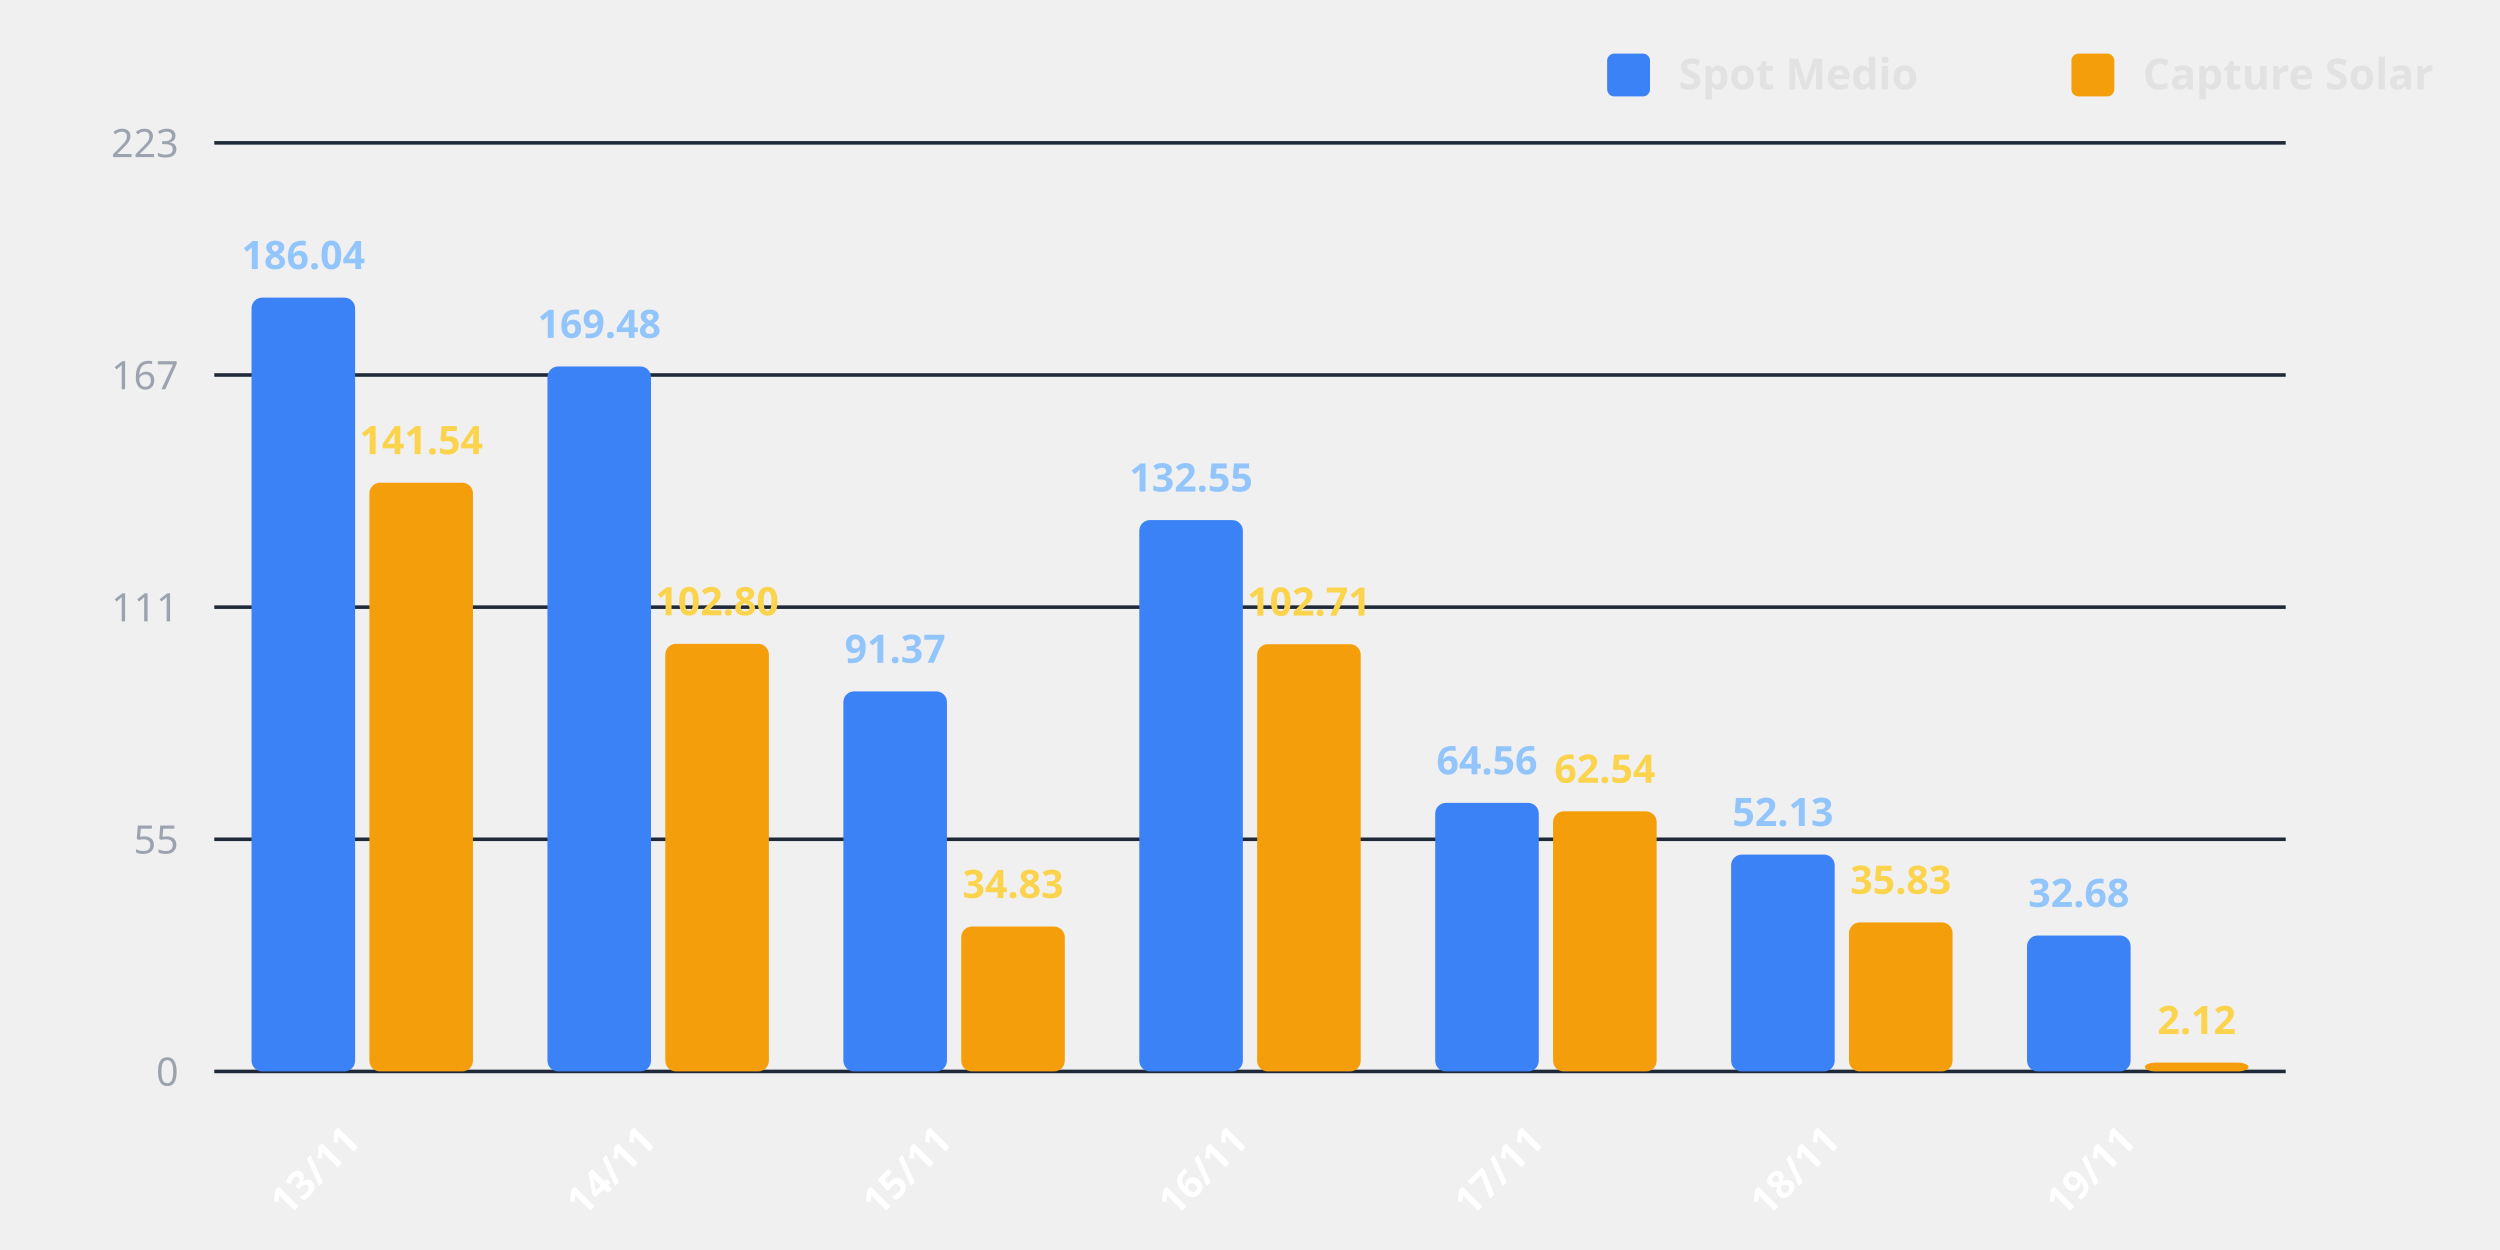
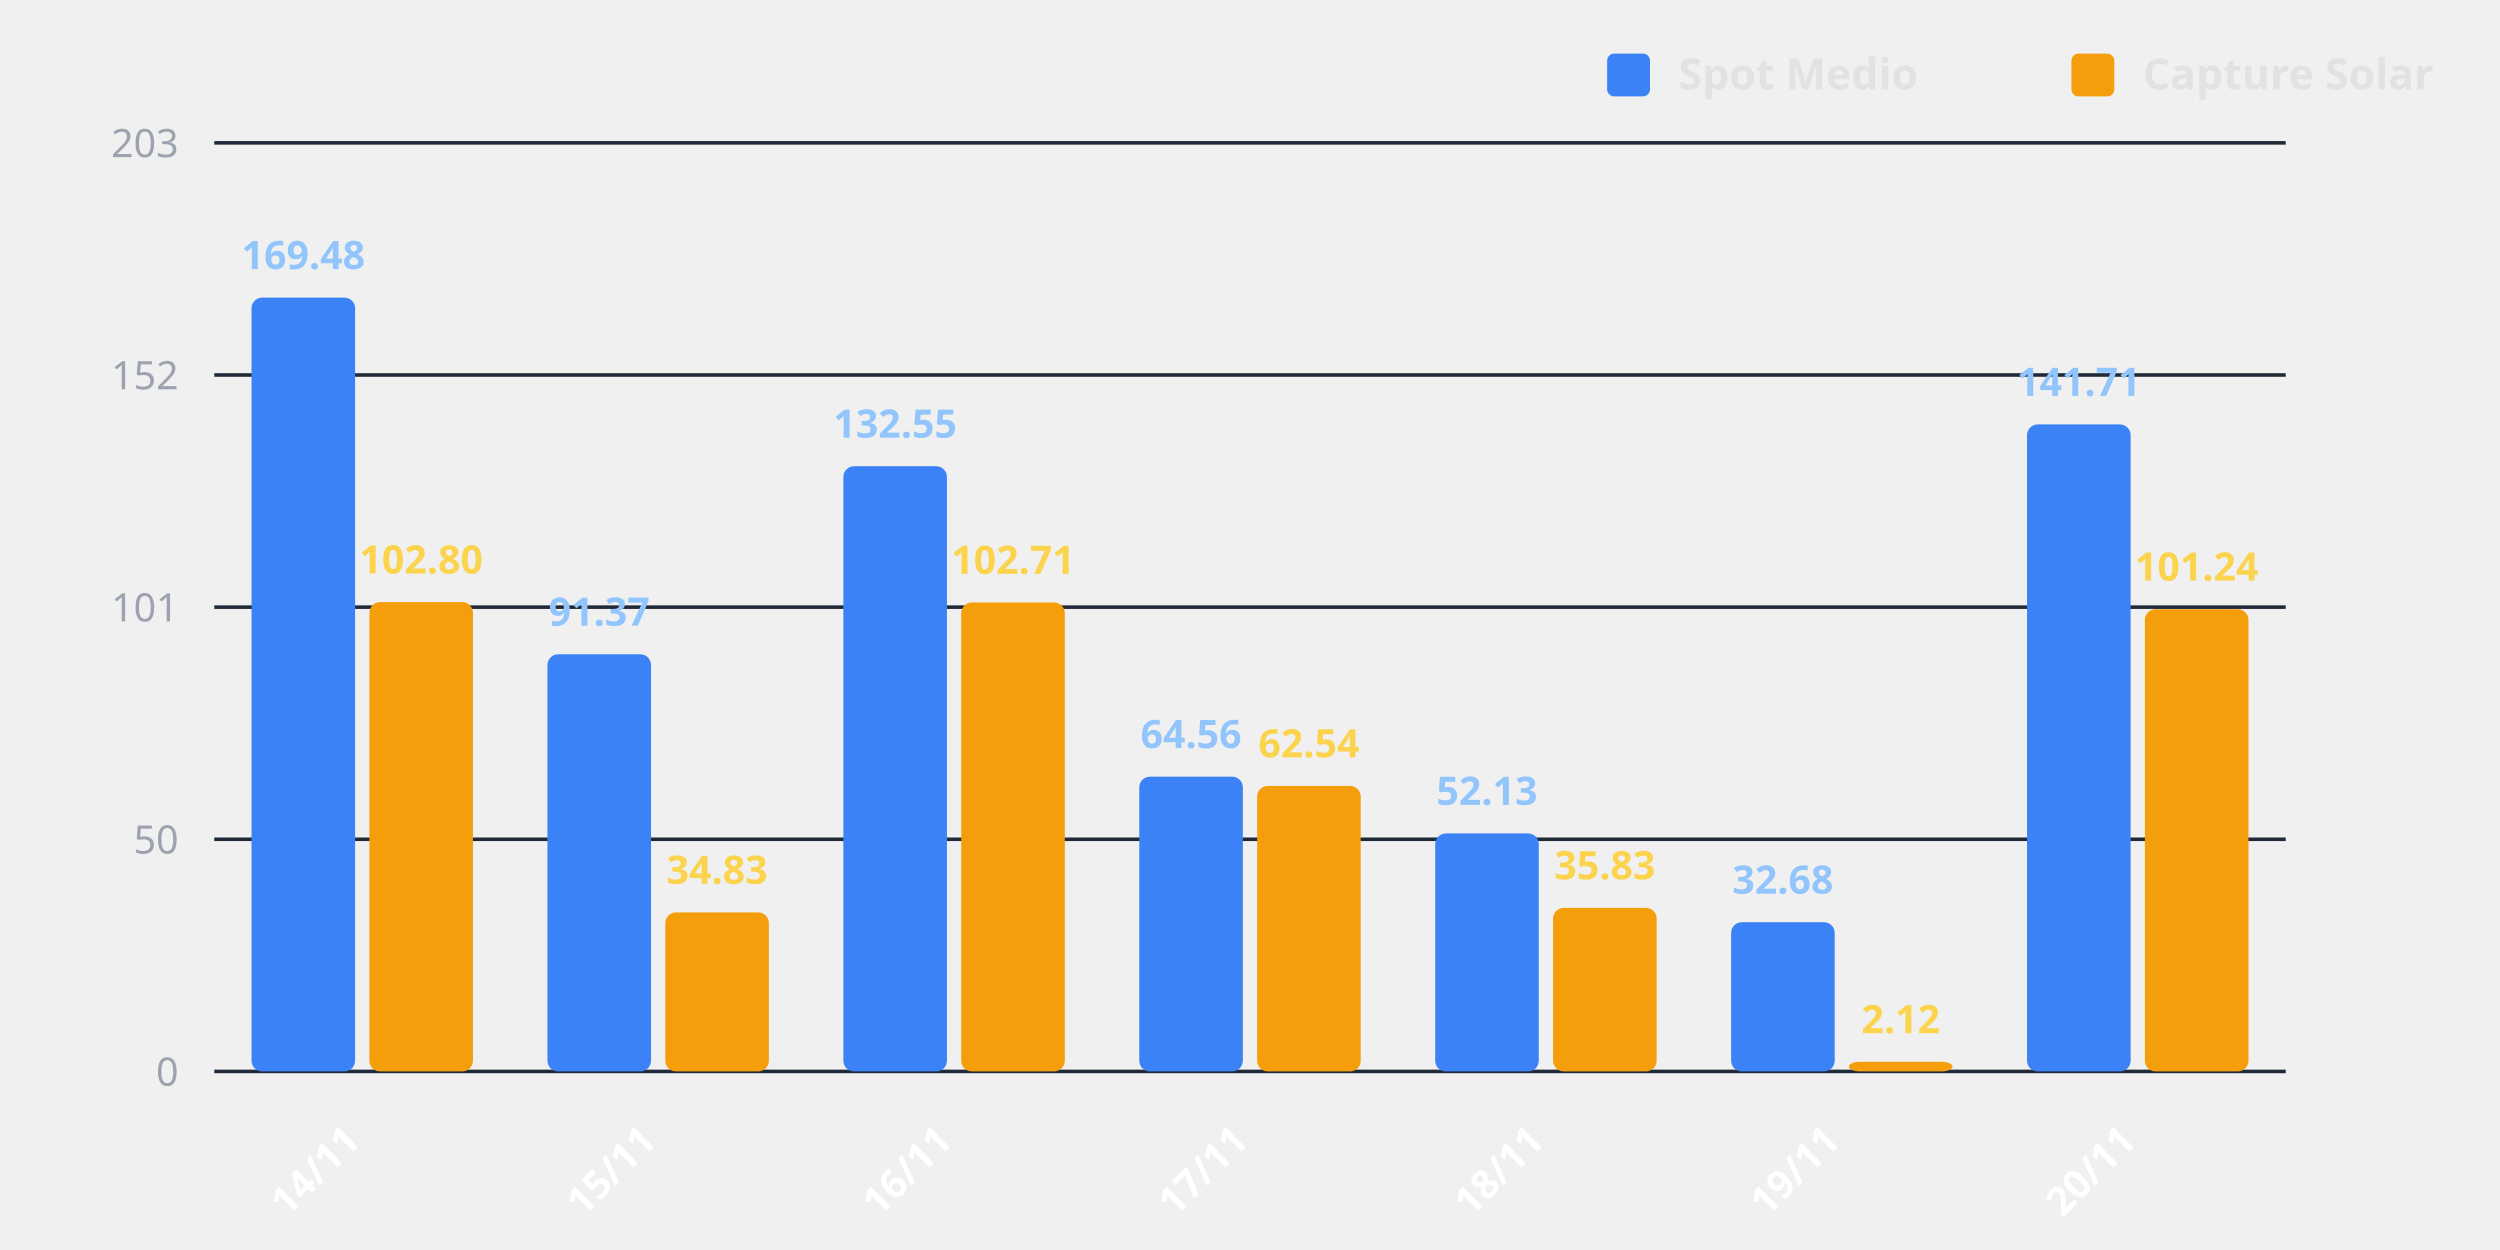
<svg xmlns="http://www.w3.org/2000/svg" viewBox="0 0 700 350" style="font-family: sans-serif; background-color: #0b0f19;">
  <rect x="450" y="15" width="12" height="12" fill="#3b82f6" rx="2" />
  <text x="470" y="25" font-size="12" fill="#e2e2e2" font-weight="bold">Spot Medio</text>
  <rect x="580" y="15" width="12" height="12" fill="#f59e0b" rx="2" />
  <text x="600" y="25" font-size="12" fill="#e2e2e2" font-weight="bold">Capture Solar</text>
  <line x1="60" y1="300.0" x2="640" y2="300.0" stroke="#1f2937" stroke-width="1" />
  <text x="50" y="304.0" text-anchor="end" font-size="11" fill="#9ca3af">0</text>
  <line x1="60" y1="235.0" x2="640" y2="235.0" stroke="#1f2937" stroke-width="1" />
-   <text x="50" y="239.0" text-anchor="end" font-size="11" fill="#9ca3af">55</text>
+   <text x="50" y="239.0" text-anchor="end" font-size="11" fill="#9ca3af">50</text>
  <line x1="60" y1="170.0" x2="640" y2="170.0" stroke="#1f2937" stroke-width="1" />
-   <text x="50" y="174.0" text-anchor="end" font-size="11" fill="#9ca3af">111</text>
+   <text x="50" y="174.0" text-anchor="end" font-size="11" fill="#9ca3af">101</text>
  <line x1="60" y1="105.0" x2="640" y2="105.0" stroke="#1f2937" stroke-width="1" />
-   <text x="50" y="109.0" text-anchor="end" font-size="11" fill="#9ca3af">167</text>
+   <text x="50" y="109.0" text-anchor="end" font-size="11" fill="#9ca3af">152</text>
  <line x1="60" y1="40.0" x2="640" y2="40.0" stroke="#1f2937" stroke-width="1" />
-   <text x="50" y="44.0" text-anchor="end" font-size="11" fill="#9ca3af">223</text>
-   <text x="101.429" y="320" text-anchor="end" transform="rotate(-45, 101.4286, 320)" font-size="11" font-weight="bold" fill="#ffffff">13/11</text>
+   <text x="50" y="44.0" text-anchor="end" font-size="11" fill="#9ca3af">203</text>
+   <text x="101.429" y="320" text-anchor="end" transform="rotate(-45, 101.4286, 320)" font-size="11" font-weight="bold" fill="#ffffff">14/11</text>
  <rect x="70.429" y="83.333" width="29.0" height="216.667" fill="#3b82f6" rx="3" />
-   <text x="84.929" y="75.333" text-anchor="middle" font-size="11" font-weight="bold" fill="#93c5fd">186.04</text>
-   <rect x="103.429" y="135.16" width="29.0" height="164.84" fill="#f59e0b" rx="3" />
-   <text x="117.929" y="127.16" text-anchor="middle" font-size="11" font-weight="bold" fill="#fcd34d">141.54</text>
-   <text x="184.286" y="320" text-anchor="end" transform="rotate(-45, 184.2857, 320)" font-size="11" font-weight="bold" fill="#ffffff">14/11</text>
-   <rect x="153.286" y="102.612" width="29.0" height="197.388" fill="#3b82f6" rx="3" />
-   <text x="167.786" y="94.612" text-anchor="middle" font-size="11" font-weight="bold" fill="#93c5fd">169.48</text>
-   <rect x="186.286" y="180.274" width="29.0" height="119.726" fill="#f59e0b" rx="3" />
-   <text x="200.786" y="172.274" text-anchor="middle" font-size="11" font-weight="bold" fill="#fcd34d">102.80</text>
-   <text x="267.143" y="320" text-anchor="end" transform="rotate(-45, 267.1429, 320)" font-size="11" font-weight="bold" fill="#ffffff">15/11</text>
-   <rect x="236.143" y="193.586" width="29.0" height="106.414" fill="#3b82f6" rx="3" />
-   <text x="250.643" y="185.586" text-anchor="middle" font-size="11" font-weight="bold" fill="#93c5fd">91.37</text>
-   <rect x="269.143" y="259.435" width="29.0" height="40.565" fill="#f59e0b" rx="3" />
-   <text x="283.643" y="251.435" text-anchor="middle" font-size="11" font-weight="bold" fill="#fcd34d">34.83</text>
-   <text x="350.0" y="320" text-anchor="end" transform="rotate(-45, 350.0, 320)" font-size="11" font-weight="bold" fill="#ffffff">16/11</text>
-   <rect x="319.0" y="145.623" width="29.0" height="154.377" fill="#3b82f6" rx="3" />
-   <text x="333.5" y="137.623" text-anchor="middle" font-size="11" font-weight="bold" fill="#93c5fd">132.55</text>
-   <rect x="352.0" y="180.374" width="29.0" height="119.626" fill="#f59e0b" rx="3" />
-   <text x="366.5" y="172.374" text-anchor="middle" font-size="11" font-weight="bold" fill="#fcd34d">102.71</text>
-   <text x="432.857" y="320" text-anchor="end" transform="rotate(-45, 432.8571, 320)" font-size="11" font-weight="bold" fill="#ffffff">17/11</text>
-   <rect x="401.857" y="224.806" width="29.0" height="75.194" fill="#3b82f6" rx="3" />
-   <text x="416.357" y="216.806" text-anchor="middle" font-size="11" font-weight="bold" fill="#93c5fd">64.56</text>
-   <rect x="434.857" y="227.168" width="29.0" height="72.832" fill="#f59e0b" rx="3" />
-   <text x="449.357" y="219.168" text-anchor="middle" font-size="11" font-weight="bold" fill="#fcd34d">62.54</text>
-   <text x="515.714" y="320" text-anchor="end" transform="rotate(-45, 515.7143, 320)" font-size="11" font-weight="bold" fill="#ffffff">18/11</text>
-   <rect x="484.714" y="239.284" width="29.0" height="60.716" fill="#3b82f6" rx="3" />
-   <text x="499.214" y="231.284" text-anchor="middle" font-size="11" font-weight="bold" fill="#93c5fd">52.13</text>
-   <rect x="517.714" y="258.272" width="29.0" height="41.728" fill="#f59e0b" rx="3" />
-   <text x="532.214" y="250.272" text-anchor="middle" font-size="11" font-weight="bold" fill="#fcd34d">35.83</text>
-   <text x="598.571" y="320" text-anchor="end" transform="rotate(-45, 598.5714, 320)" font-size="11" font-weight="bold" fill="#ffffff">19/11</text>
-   <rect x="567.571" y="261.941" width="29.0" height="38.059" fill="#3b82f6" rx="3" />
-   <text x="582.071" y="253.941" text-anchor="middle" font-size="11" font-weight="bold" fill="#93c5fd">32.68</text>
-   <rect x="600.571" y="297.536" width="29.0" height="2.464" fill="#f59e0b" rx="3" />
-   <text x="615.071" y="289.536" text-anchor="middle" font-size="11" font-weight="bold" fill="#fcd34d">2.12</text>
+   <text x="84.929" y="75.333" text-anchor="middle" font-size="11" font-weight="bold" fill="#93c5fd">169.48</text>
+   <rect x="103.429" y="168.581" width="29.0" height="131.419" fill="#f59e0b" rx="3" />
+   <text x="117.929" y="160.581" text-anchor="middle" font-size="11" font-weight="bold" fill="#fcd34d">102.80</text>
+   <text x="184.286" y="320" text-anchor="end" transform="rotate(-45, 184.2857, 320)" font-size="11" font-weight="bold" fill="#ffffff">15/11</text>
+   <rect x="153.286" y="183.193" width="29.0" height="116.807" fill="#3b82f6" rx="3" />
+   <text x="167.786" y="175.193" text-anchor="middle" font-size="11" font-weight="bold" fill="#93c5fd">91.37</text>
+   <rect x="186.286" y="255.473" width="29.0" height="44.527" fill="#f59e0b" rx="3" />
+   <text x="200.786" y="247.473" text-anchor="middle" font-size="11" font-weight="bold" fill="#fcd34d">34.83</text>
+   <text x="267.143" y="320" text-anchor="end" transform="rotate(-45, 267.1429, 320)" font-size="11" font-weight="bold" fill="#ffffff">16/11</text>
+   <rect x="236.143" y="130.545" width="29.0" height="169.455" fill="#3b82f6" rx="3" />
+   <text x="250.643" y="122.545" text-anchor="middle" font-size="11" font-weight="bold" fill="#93c5fd">132.55</text>
+   <rect x="269.143" y="168.691" width="29.0" height="131.309" fill="#f59e0b" rx="3" />
+   <text x="283.643" y="160.691" text-anchor="middle" font-size="11" font-weight="bold" fill="#fcd34d">102.71</text>
+   <text x="350.0" y="320" text-anchor="end" transform="rotate(-45, 350.0, 320)" font-size="11" font-weight="bold" fill="#ffffff">17/11</text>
+   <rect x="319.0" y="217.462" width="29.0" height="82.538" fill="#3b82f6" rx="3" />
+   <text x="333.5" y="209.462" text-anchor="middle" font-size="11" font-weight="bold" fill="#93c5fd">64.56</text>
+   <rect x="352.0" y="220.055" width="29.0" height="79.945" fill="#f59e0b" rx="3" />
+   <text x="366.5" y="212.055" text-anchor="middle" font-size="11" font-weight="bold" fill="#fcd34d">62.54</text>
+   <text x="432.857" y="320" text-anchor="end" transform="rotate(-45, 432.8571, 320)" font-size="11" font-weight="bold" fill="#ffffff">18/11</text>
+   <rect x="401.857" y="233.355" width="29.0" height="66.645" fill="#3b82f6" rx="3" />
+   <text x="416.357" y="225.355" text-anchor="middle" font-size="11" font-weight="bold" fill="#93c5fd">52.13</text>
+   <rect x="434.857" y="254.196" width="29.0" height="45.804" fill="#f59e0b" rx="3" />
+   <text x="449.357" y="246.196" text-anchor="middle" font-size="11" font-weight="bold" fill="#fcd34d">35.83</text>
+   <text x="515.714" y="320" text-anchor="end" transform="rotate(-45, 515.7143, 320)" font-size="11" font-weight="bold" fill="#ffffff">19/11</text>
+   <rect x="484.714" y="258.224" width="29.0" height="41.776" fill="#3b82f6" rx="3" />
+   <text x="499.214" y="250.224" text-anchor="middle" font-size="11" font-weight="bold" fill="#93c5fd">32.68</text>
+   <rect x="517.714" y="297.295" width="29.0" height="2.705" fill="#f59e0b" rx="3" />
+   <text x="532.214" y="289.295" text-anchor="middle" font-size="11" font-weight="bold" fill="#fcd34d">2.12</text>
+   <text x="598.571" y="320" text-anchor="end" transform="rotate(-45, 598.5714, 320)" font-size="11" font-weight="bold" fill="#ffffff">20/11</text>
+   <rect x="567.571" y="118.837" width="29.0" height="181.163" fill="#3b82f6" rx="3" />
+   <text x="582.071" y="110.837" text-anchor="middle" font-size="11" font-weight="bold" fill="#93c5fd">141.71</text>
+   <rect x="600.571" y="170.574" width="29.0" height="129.426" fill="#f59e0b" rx="3" />
+   <text x="615.071" y="162.574" text-anchor="middle" font-size="11" font-weight="bold" fill="#fcd34d">101.24</text>
</svg>
